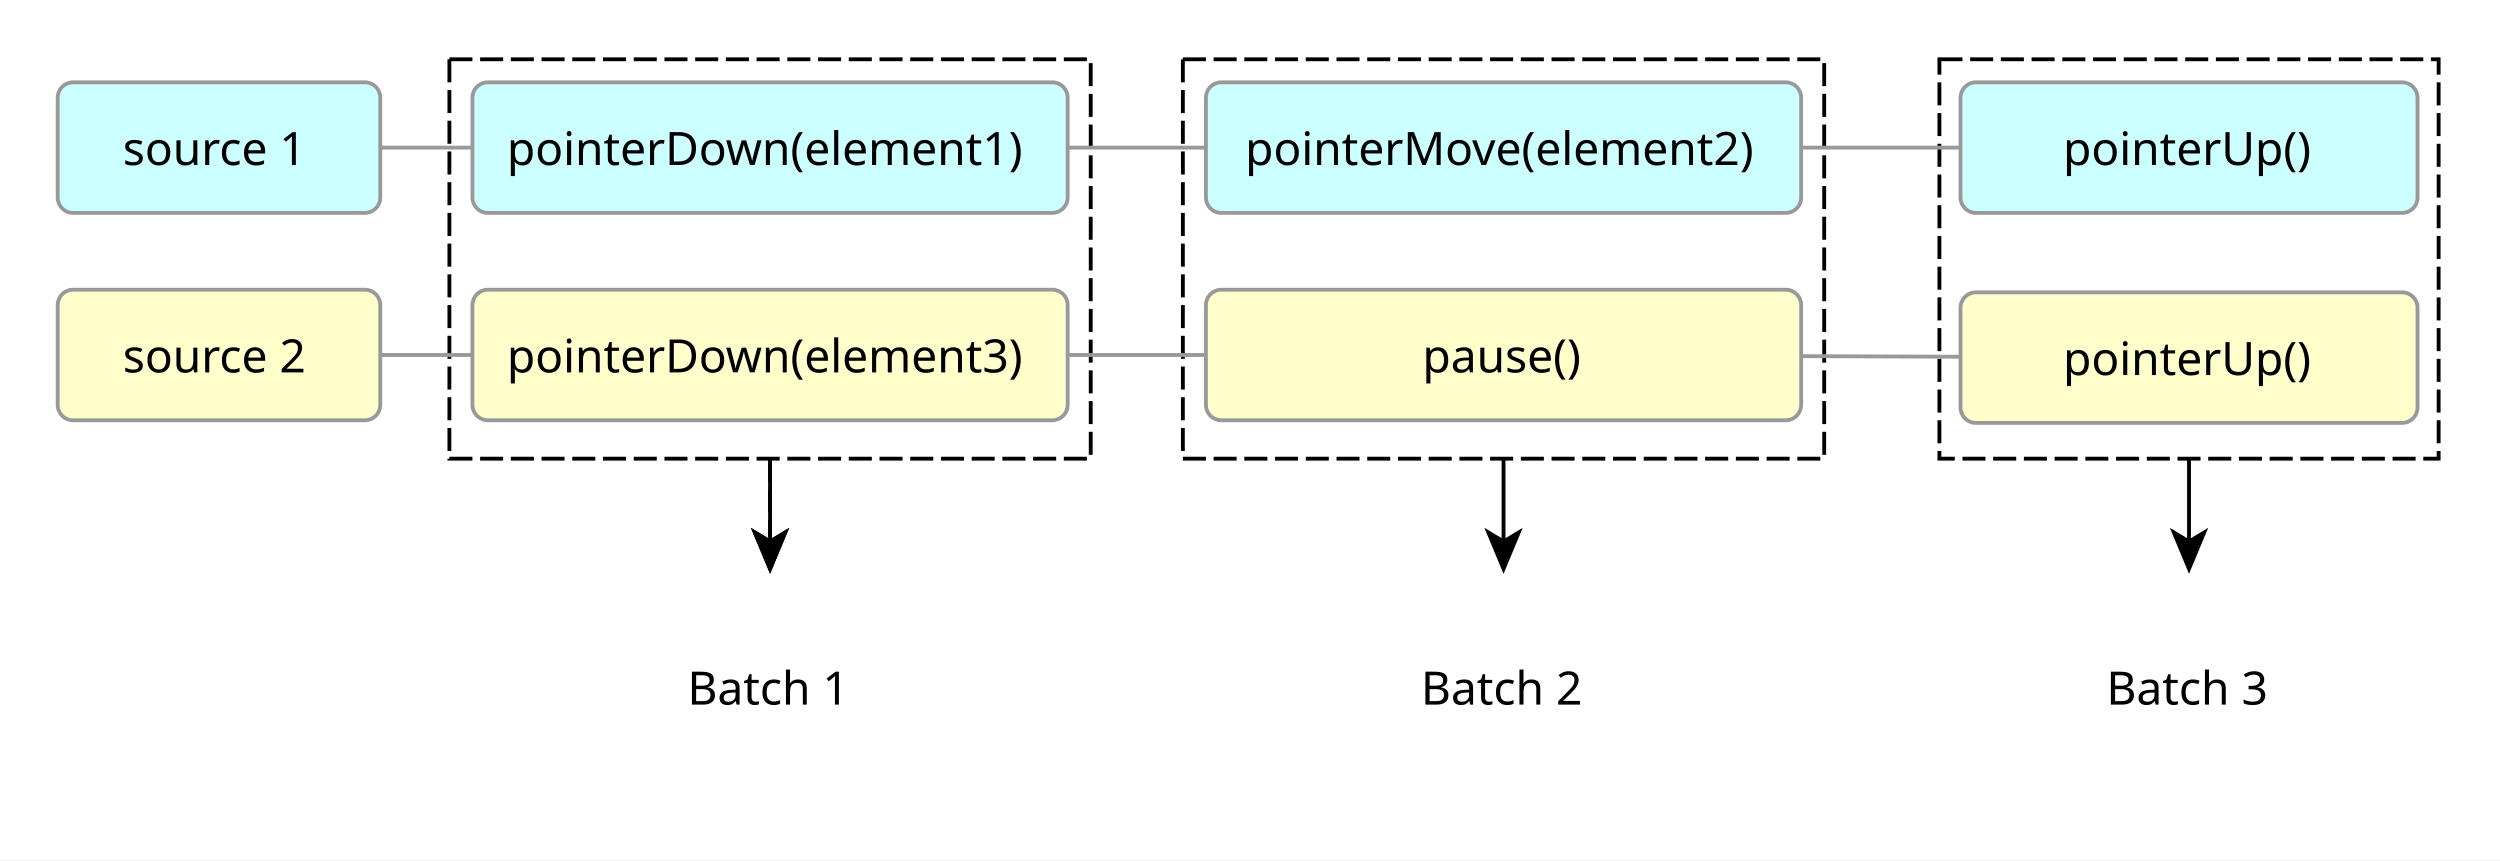
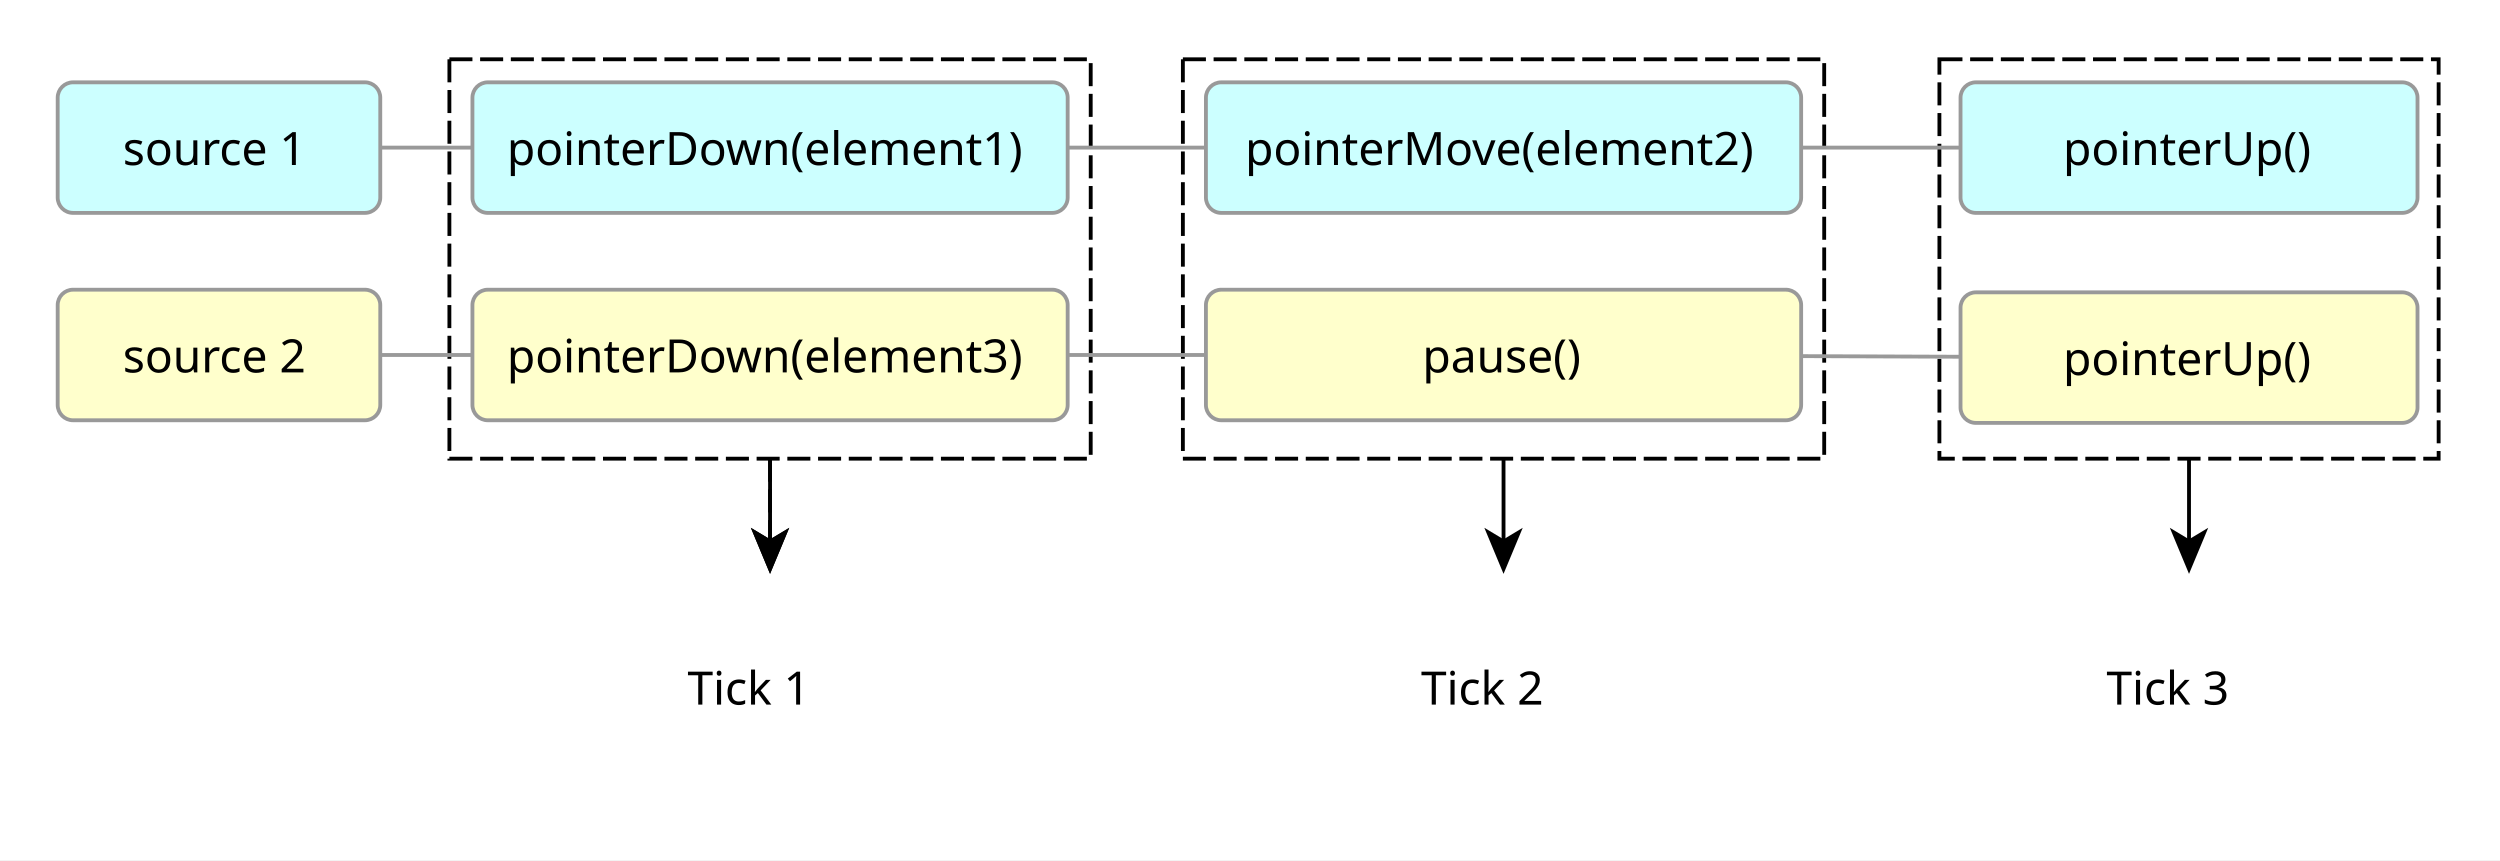
<svg xmlns="http://www.w3.org/2000/svg" fill-opacity="1" color-rendering="auto" color-interpolation="auto" stroke="black" text-rendering="auto" stroke-linecap="square" width="651" stroke-miterlimit="10" stroke-opacity="1" shape-rendering="auto" fill="black" stroke-dasharray="none" font-weight="normal" stroke-width="1" height="224" font-family="'Dialog'" font-style="normal" stroke-linejoin="miter" font-size="12" stroke-dashoffset="0" image-rendering="auto">
  <defs id="genericDefs" />
  <g>
    <defs id="defs1">
      <clipPath clipPathUnits="userSpaceOnUse" id="clipPath1">
        <path d="M0 0 L651 0 L651 224 L0 224 L0 0 Z" />
      </clipPath>
      <clipPath clipPathUnits="userSpaceOnUse" id="clipPath2">
        <path d="M-51 55 L600 55 L600 279 L-51 279 L-51 55 Z" />
      </clipPath>
    </defs>
    <g fill="white" text-rendering="geometricPrecision" shape-rendering="geometricPrecision" transform="translate(51,-55)" stroke="white">
      <rect x="-51" width="651" height="224" y="55" clip-path="url(#clipPath2)" stroke="none" />
    </g>
    <g text-rendering="geometricPrecision" stroke-dasharray="6,2" stroke-miterlimit="1.45" shape-rendering="geometricPrecision" transform="matrix(1,0,0,1,51,-55)" stroke-linecap="butt">
      <rect fill="none" x="454.021" width="130" height="104" y="70.438" clip-path="url(#clipPath2)" />
      <rect fill="none" x="66.021" width="167" height="104" y="70.438" clip-path="url(#clipPath2)" />
    </g>
    <g fill="rgb(204,255,255)" text-rendering="geometricPrecision" shape-rendering="geometricPrecision" transform="matrix(1,0,0,1,51,-55)" stroke="rgb(204,255,255)">
      <rect x="459.521" y="76.438" clip-path="url(#clipPath2)" width="119" rx="4" ry="4" height="34" stroke="none" />
    </g>
    <g text-rendering="geometricPrecision" stroke-miterlimit="1.45" shape-rendering="geometricPrecision" font-family="sans-serif" transform="matrix(1,0,0,1,51,-55)" stroke-linecap="butt">
      <text x="486.223" xml:space="preserve" y="97.973" clip-path="url(#clipPath2)" stroke="none">pointerUp()</text>
      <rect x="459.521" y="76.438" clip-path="url(#clipPath2)" fill="none" width="119" rx="4" ry="4" height="34" stroke="rgb(153,153,153)" />
    </g>
    <g fill="rgb(204,255,255)" text-rendering="geometricPrecision" shape-rendering="geometricPrecision" transform="matrix(1,0,0,1,51,-55)" stroke="rgb(204,255,255)">
      <rect x="72.021" y="76.438" clip-path="url(#clipPath2)" width="155" rx="4" ry="4" height="34" stroke="none" />
    </g>
    <g text-rendering="geometricPrecision" stroke-miterlimit="1.45" shape-rendering="geometricPrecision" font-family="sans-serif" transform="matrix(1,0,0,1,51,-55)" stroke-linecap="butt">
      <text x="81.004" xml:space="preserve" y="97.973" clip-path="url(#clipPath2)" stroke="none">pointerDown(element1)</text>
      <rect x="72.021" y="76.438" clip-path="url(#clipPath2)" fill="none" width="155" rx="4" ry="4" height="34" stroke="rgb(153,153,153)" />
    </g>
    <g fill="rgb(255,255,204)" text-rendering="geometricPrecision" shape-rendering="geometricPrecision" transform="matrix(1,0,0,1,51,-55)" stroke="rgb(255,255,204)">
      <rect x="72.021" y="130.438" clip-path="url(#clipPath2)" width="155" rx="4" ry="4" height="34" stroke="none" />
    </g>
    <g text-rendering="geometricPrecision" stroke-miterlimit="1.45" shape-rendering="geometricPrecision" font-family="sans-serif" transform="matrix(1,0,0,1,51,-55)" stroke-linecap="butt">
      <text x="81.004" xml:space="preserve" y="151.973" clip-path="url(#clipPath2)" stroke="none">pointerDown(element3)</text>
      <rect x="72.021" y="130.438" clip-path="url(#clipPath2)" fill="none" width="155" rx="4" ry="4" height="34" stroke="rgb(153,153,153)" />
-       <text x="128.023" xml:space="preserve" y="238.473" clip-path="url(#clipPath2)" stroke="none">Batch 1</text>
-       <text x="319.023" xml:space="preserve" y="238.473" clip-path="url(#clipPath2)" stroke="none">Batch 2</text>
-       <text x="497.523" xml:space="preserve" y="238.473" clip-path="url(#clipPath2)" stroke="none">Batch 3</text>
+       <text x="128.023" xml:space="preserve" y="238.473" clip-path="url(#clipPath2)" stroke="none">Tick 1</text>
+       <text x="319.023" xml:space="preserve" y="238.473" clip-path="url(#clipPath2)" stroke="none">Tick 2</text>
+       <text x="497.523" xml:space="preserve" y="238.473" clip-path="url(#clipPath2)" stroke="none">Tick 3</text>
    </g>
    <g fill="rgb(204,255,255)" text-rendering="geometricPrecision" shape-rendering="geometricPrecision" transform="matrix(1,0,0,1,51,-55)" stroke="rgb(204,255,255)">
      <rect x="-35.979" y="76.438" clip-path="url(#clipPath2)" width="84" rx="4" ry="4" height="34" stroke="none" />
    </g>
    <g text-rendering="geometricPrecision" stroke-miterlimit="1.45" shape-rendering="geometricPrecision" font-family="sans-serif" transform="matrix(1,0,0,1,51,-55)" stroke-linecap="butt">
      <text x="-19.01" xml:space="preserve" y="97.973" clip-path="url(#clipPath2)" stroke="none">source 1</text>
      <rect x="-35.979" y="76.438" clip-path="url(#clipPath2)" fill="none" width="84" rx="4" ry="4" height="34" stroke="rgb(153,153,153)" />
    </g>
    <g fill="rgb(255,255,204)" text-rendering="geometricPrecision" shape-rendering="geometricPrecision" transform="matrix(1,0,0,1,51,-55)" stroke="rgb(255,255,204)">
      <rect x="-35.979" y="130.438" clip-path="url(#clipPath2)" width="84" rx="4" ry="4" height="34" stroke="none" />
    </g>
    <g text-rendering="geometricPrecision" stroke-miterlimit="1.45" shape-rendering="geometricPrecision" font-family="sans-serif" transform="matrix(1,0,0,1,51,-55)" stroke-linecap="butt">
      <text x="-19.01" xml:space="preserve" y="151.973" clip-path="url(#clipPath2)" stroke="none">source 2</text>
      <rect x="-35.979" y="130.438" clip-path="url(#clipPath2)" fill="none" width="84" rx="4" ry="4" height="34" stroke="rgb(153,153,153)" />
    </g>
    <g fill="rgb(204,255,255)" text-rendering="geometricPrecision" shape-rendering="geometricPrecision" transform="matrix(1,0,0,1,51,-55)" stroke="rgb(204,255,255)">
      <rect x="263.021" y="76.438" clip-path="url(#clipPath2)" width="155" rx="4" ry="4" height="34" stroke="none" />
    </g>
    <g text-rendering="geometricPrecision" stroke-miterlimit="1.45" shape-rendering="geometricPrecision" font-family="sans-serif" transform="matrix(1,0,0,1,51,-55)" stroke-linecap="butt">
      <text x="273.229" xml:space="preserve" y="97.973" clip-path="url(#clipPath2)" stroke="none">pointerMove(element2)</text>
      <rect x="263.021" y="76.438" clip-path="url(#clipPath2)" fill="none" width="155" rx="4" ry="4" height="34" stroke="rgb(153,153,153)" />
    </g>
    <g fill="rgb(255,255,204)" text-rendering="geometricPrecision" shape-rendering="geometricPrecision" transform="matrix(1,0,0,1,51,-55)" stroke="rgb(255,255,204)">
      <rect x="263.021" y="130.438" clip-path="url(#clipPath2)" width="155" rx="4" ry="4" height="34" stroke="none" />
    </g>
    <g text-rendering="geometricPrecision" stroke-miterlimit="1.45" shape-rendering="geometricPrecision" font-family="sans-serif" transform="matrix(1,0,0,1,51,-55)" stroke-linecap="butt">
      <text x="319.404" xml:space="preserve" y="151.973" clip-path="url(#clipPath2)" stroke="none">pause()</text>
      <rect x="263.021" y="130.438" clip-path="url(#clipPath2)" fill="none" width="155" rx="4" ry="4" height="34" stroke="rgb(153,153,153)" />
    </g>
    <g fill="rgb(255,255,204)" text-rendering="geometricPrecision" shape-rendering="geometricPrecision" transform="matrix(1,0,0,1,51,-55)" stroke="rgb(255,255,204)">
      <rect x="459.521" y="131.125" clip-path="url(#clipPath2)" width="119" rx="4" ry="4" height="34" stroke="none" />
    </g>
    <g text-rendering="geometricPrecision" stroke-miterlimit="1.45" shape-rendering="geometricPrecision" font-family="sans-serif" transform="matrix(1,0,0,1,51,-55)" stroke-linecap="butt">
      <text x="486.223" xml:space="preserve" y="152.66" clip-path="url(#clipPath2)" stroke="none">pointerUp()</text>
      <rect x="459.521" y="131.125" clip-path="url(#clipPath2)" fill="none" width="119" rx="4" ry="4" height="34" stroke="rgb(153,153,153)" />
      <rect x="257.021" y="70.438" clip-path="url(#clipPath2)" fill="none" width="167" stroke-dasharray="6,2" height="104" />
      <path fill="none" stroke-dasharray="6,2" d="M149.521 174.438 L149.521 196.438" clip-path="url(#clipPath2)" />
      <path stroke-dasharray="6,2" d="M149.521 204.438 L154.521 192.438 L149.521 195.438 L144.521 192.438 Z" clip-path="url(#clipPath2)" stroke="none" />
      <path fill="none" d="M149.521 174.438 L149.521 196.438" clip-path="url(#clipPath2)" />
      <path d="M149.521 204.438 L154.521 192.438 L149.521 195.438 L144.521 192.438 Z" clip-path="url(#clipPath2)" stroke="none" />
      <path fill="none" d="M519.021 174.438 L519.021 196.438" clip-path="url(#clipPath2)" />
      <path d="M519.021 204.438 L524.021 192.438 L519.021 195.438 L514.021 192.438 Z" clip-path="url(#clipPath2)" stroke="none" />
      <path fill="none" d="M48.027 93.438 L72.062 93.438" clip-path="url(#clipPath2)" stroke="rgb(153,153,153)" />
      <path fill="none" d="M48.027 147.438 L72.062 147.438" clip-path="url(#clipPath2)" stroke="rgb(153,153,153)" />
      <path fill="none" d="M226.975 93.438 L263.04 93.438" clip-path="url(#clipPath2)" stroke="rgb(153,153,153)" />
      <path fill="none" d="M418.048 93.438 L459.512 93.438" clip-path="url(#clipPath2)" stroke="rgb(153,153,153)" />
      <path fill="none" d="M226.975 147.438 L263.04 147.438" clip-path="url(#clipPath2)" stroke="rgb(153,153,153)" />
      <path fill="none" d="M418.048 147.736 L459.512 147.896" clip-path="url(#clipPath2)" stroke="rgb(153,153,153)" />
      <path fill="none" d="M340.521 174.438 L340.521 196.438" clip-path="url(#clipPath2)" />
      <path d="M340.521 204.438 L345.521 192.438 L340.521 195.438 L335.521 192.438 Z" clip-path="url(#clipPath2)" stroke="none" />
    </g>
  </g>
</svg>
